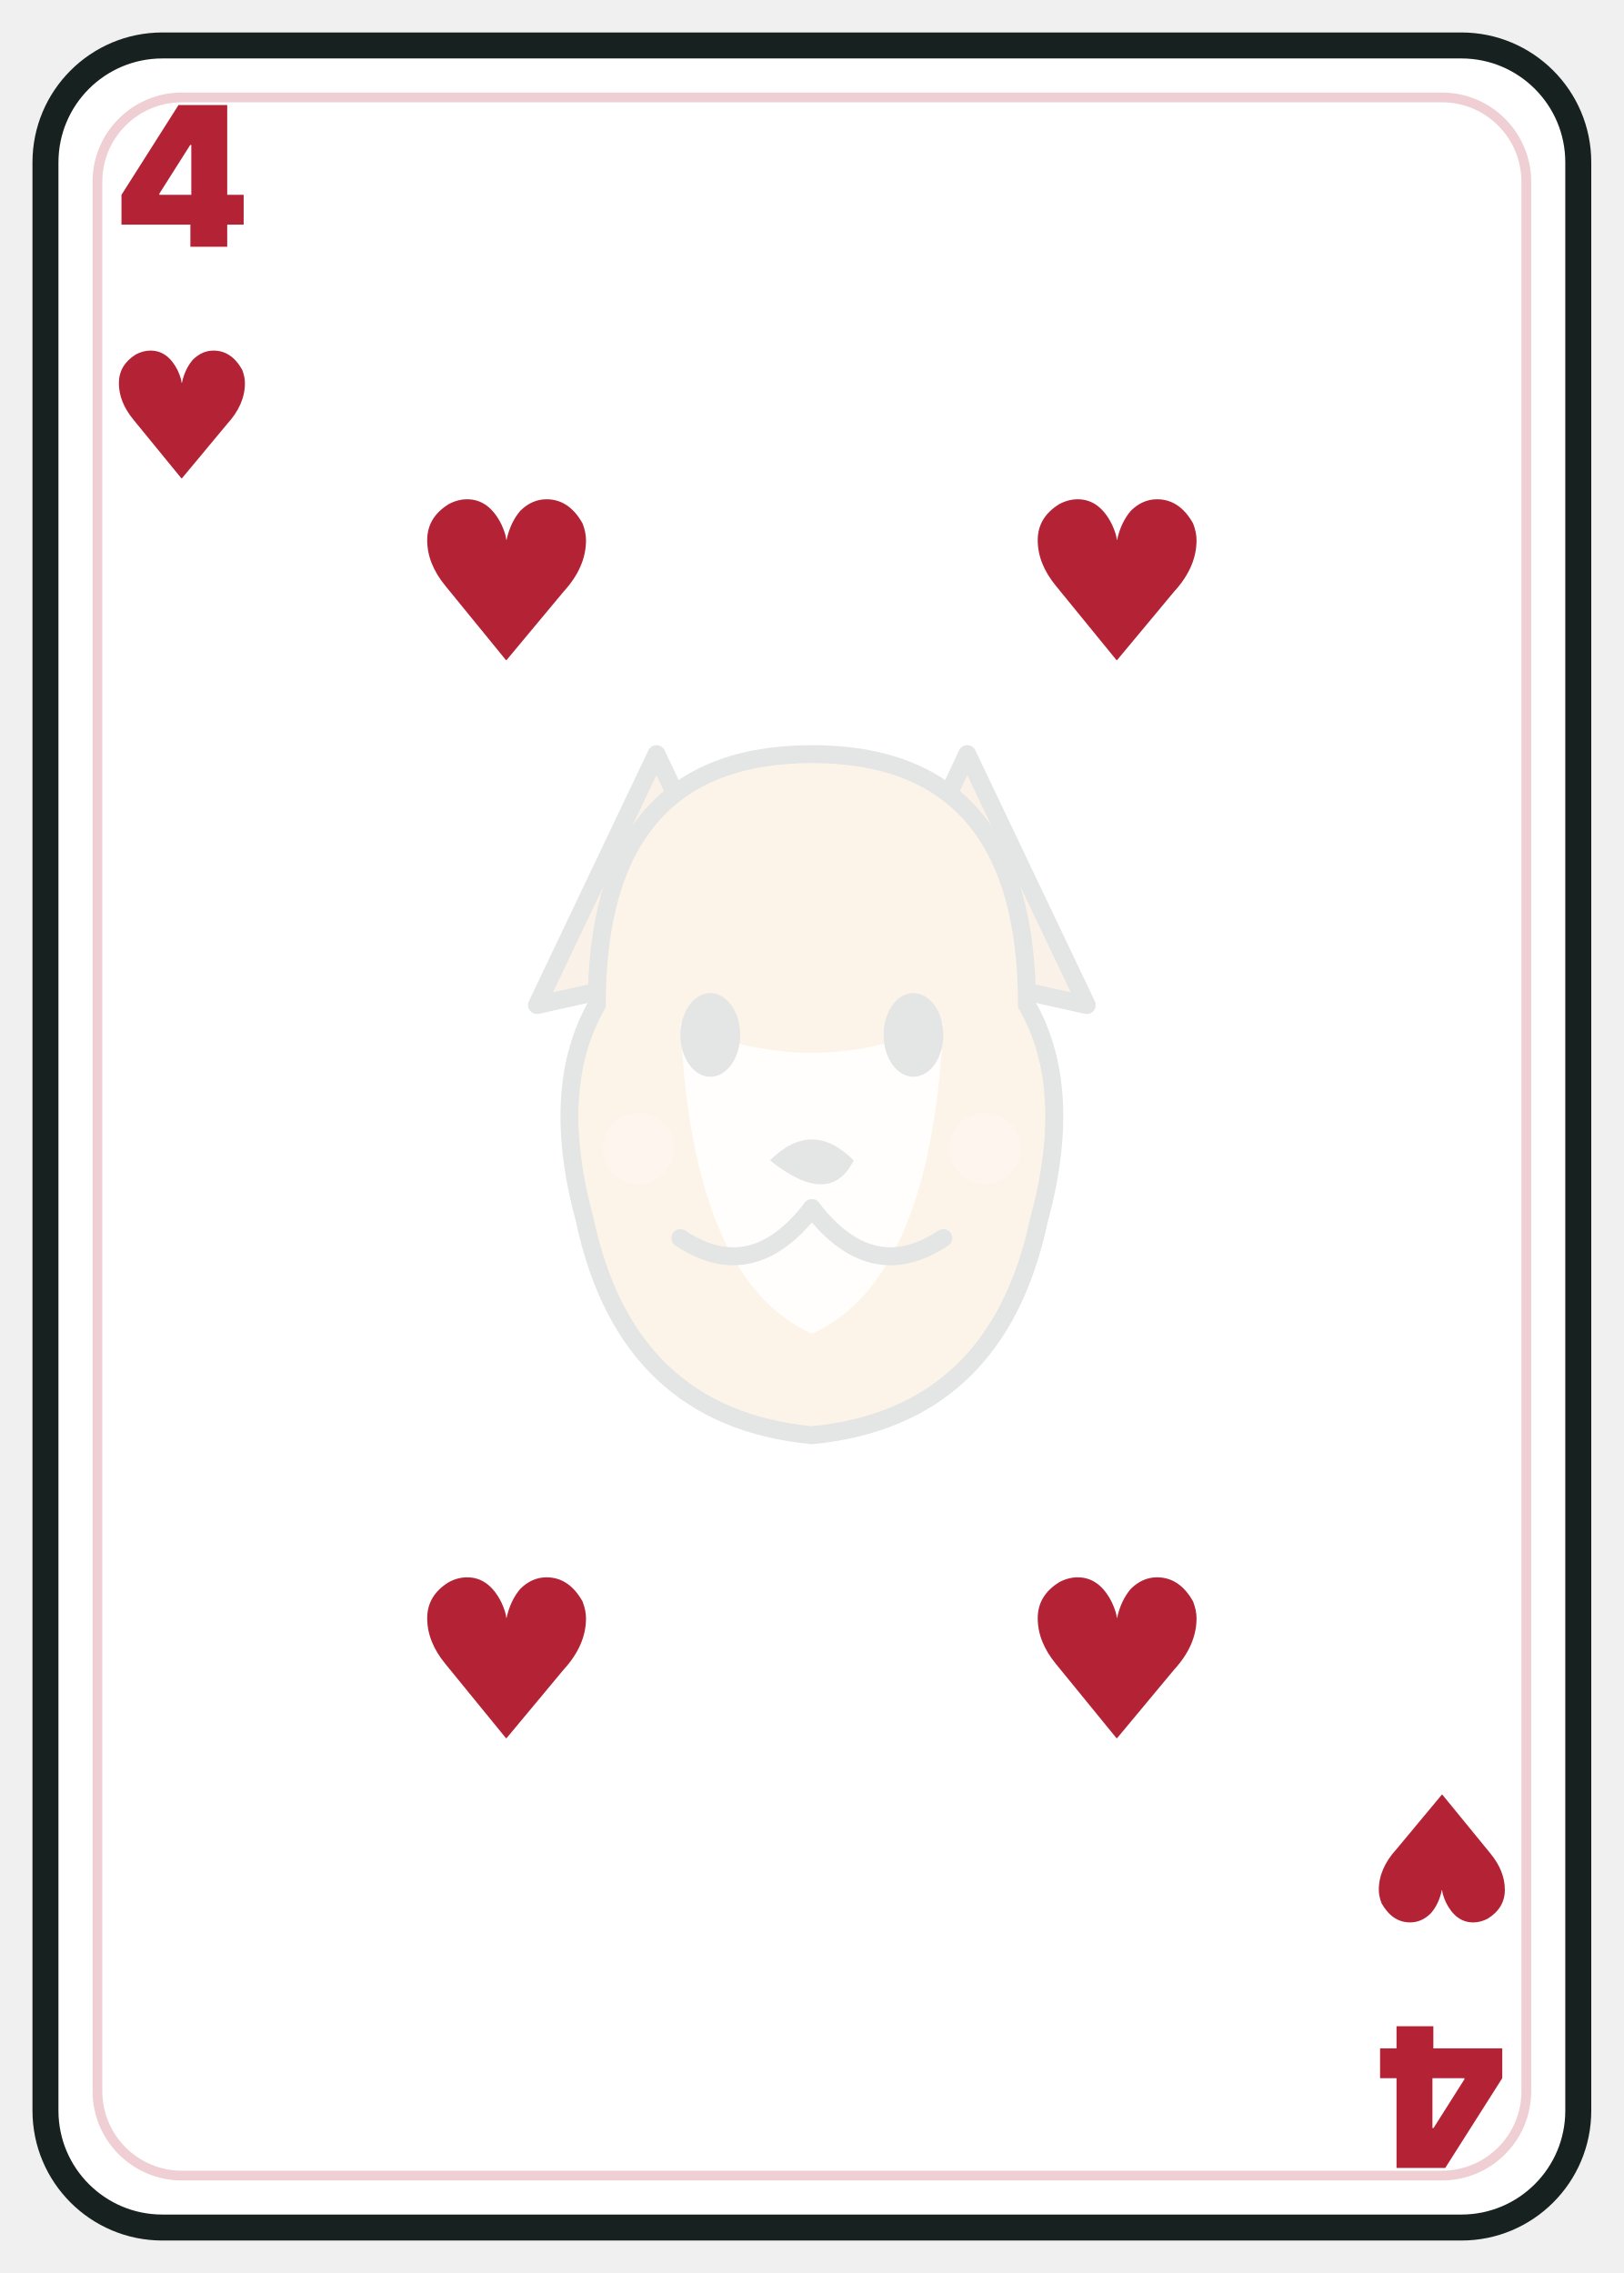
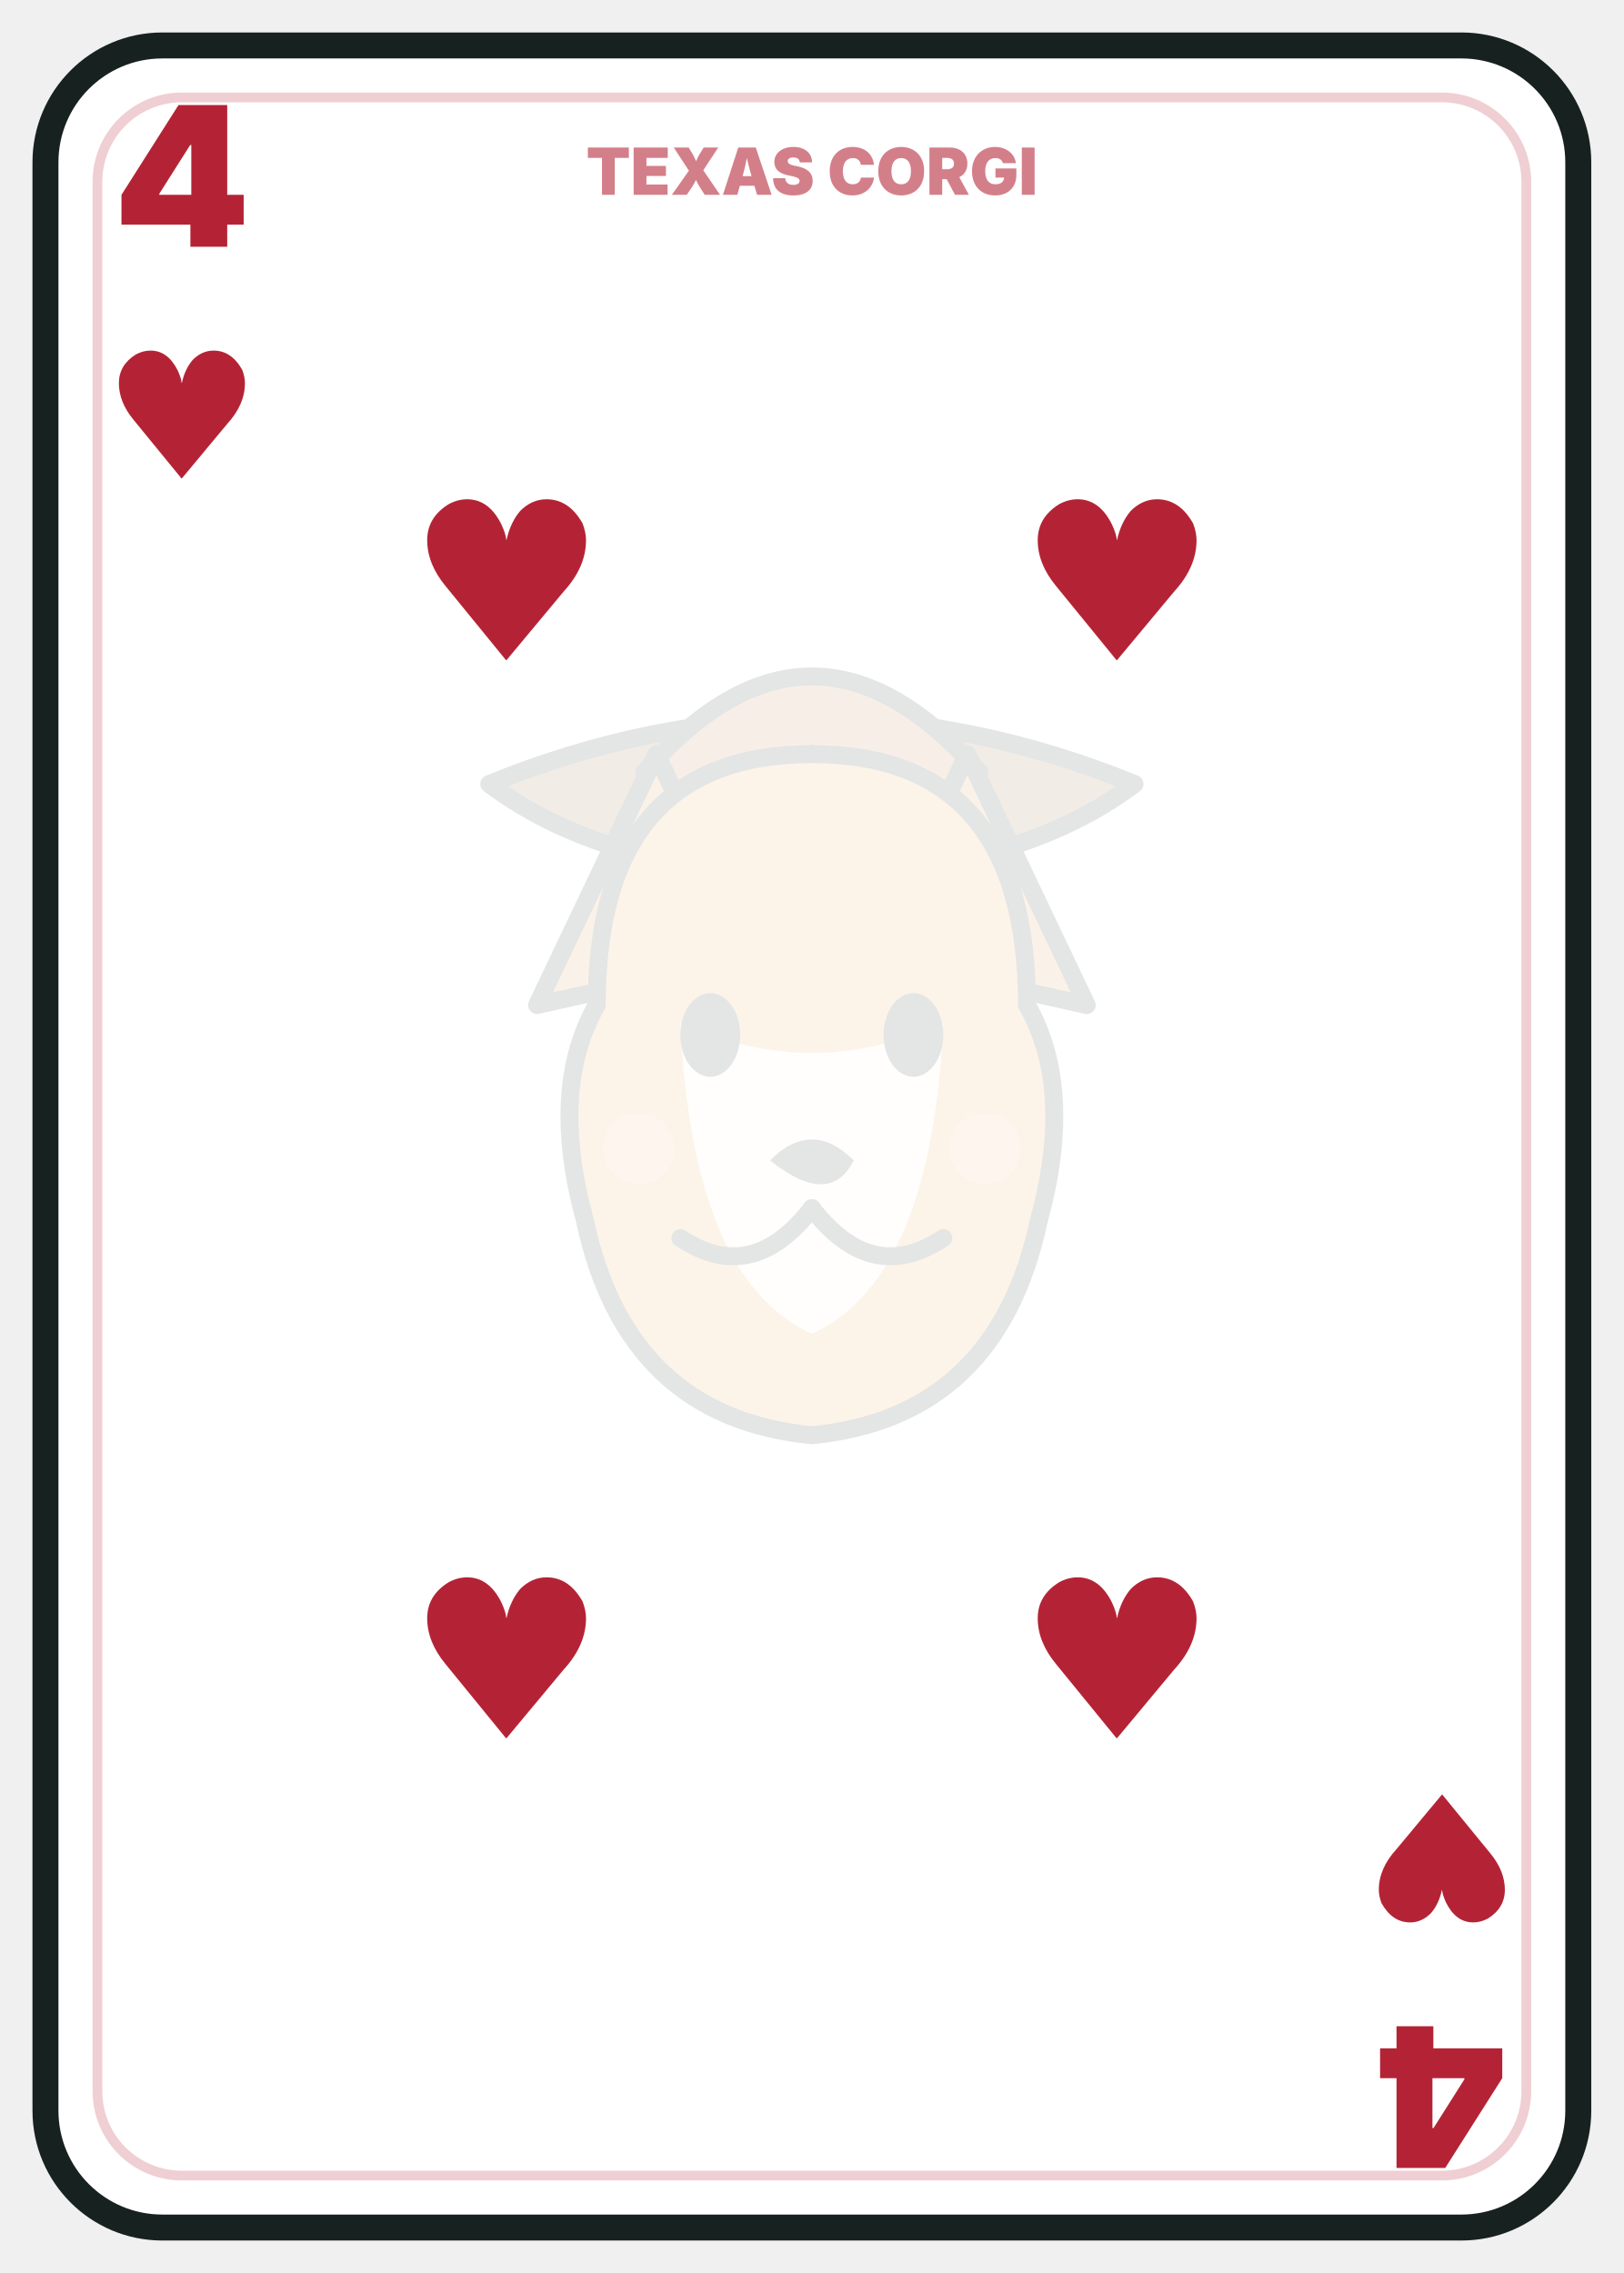
<svg xmlns="http://www.w3.org/2000/svg" width="250" height="350" viewBox="0 0 250 350" role="img" aria-labelledby="title desc">
  <rect x="7" y="7" width="236" height="336" rx="18" fill="#ffffff" stroke="#17211f" stroke-width="4" />
  <rect x="15" y="15" width="220" height="320" rx="13" fill="none" stroke="#b42335" stroke-width="1.5" opacity=".22" />
+   <text x="125" y="30" text-anchor="middle" font-family="Inter, Arial, sans-serif" font-size="10" font-weight="900" fill="#b42335" opacity=".58">TEXAS CORGI</text>
  <g>
    <text x="28" y="38" text-anchor="middle" font-family="Inter, Arial, sans-serif" font-size="30" font-weight="900" fill="#b42335">4</text>
    <text x="28" y="66" text-anchor="middle" dominant-baseline="middle" font-family="Georgia, serif" font-size="27" font-weight="900" fill="#b42335" opacity="1">♥</text>
  </g>
  <g transform="rotate(180 125 175)">
    <text x="28" y="38" text-anchor="middle" font-family="Inter, Arial, sans-serif" font-size="30" font-weight="900" fill="#b42335">4</text>
    <text x="28" y="66" text-anchor="middle" dominant-baseline="middle" font-family="Georgia, serif" font-size="27" font-weight="900" fill="#b42335" opacity="1">♥</text>
  </g>
  <g opacity=".12">
    <g transform="translate(125 175) scale(0.92)">
+       <path d="M -54 -59 q 54 -22 108 0 q -20 15 -54 15 t -54 -15z" fill="#8b5a2b" stroke="#17211f" stroke-width="3" stroke-linejoin="round" />
+       <path d="M -28 -61 q 28 -32 56 0 l -7 20 h -42z" fill="#b97835" stroke="#17211f" stroke-width="3" stroke-linejoin="round" />
+       <polygon points="4.286263797015736e-16,-65 1.728,-60.379 6.657,-60.163 2.796,-57.091 4.114,-52.337 1.8002307947466092e-16,-55.06 -4.114,-52.337 -2.796,-57.091 -6.657,-60.163 -1.728,-60.379" fill="#fff6e8" stroke="#17211f" stroke-width="1.2" stroke-linejoin="round" />
      <path d="M -46 -22 L -26 -64 L -10 -30 Z" fill="#d89038" stroke="#17211f" stroke-width="3" stroke-linejoin="round" />
      <path d="M 46 -22 L 26 -64 L 10 -30 Z" fill="#d89038" stroke="#17211f" stroke-width="3" stroke-linejoin="round" />
      <path d="M -36 -22 q 0 -42 36 -42 t 36 42 q 8 14 2 36 q -7 33 -38 36 q -31 -3 -38 -36 q -6 -22 2 -36z" fill="#e3a146" stroke="#17211f" stroke-width="3" />
      <path d="M -22 -19 q 22 10 44 0 q -2 43 -22 52 q -20 -9 -22 -52z" fill="#fff6e8" />
      <ellipse cx="-17" cy="-17" rx="5" ry="7" fill="#17211f" />
      <ellipse cx="17" cy="-17" rx="5" ry="7" fill="#17211f" />
      <path d="M -7 4 q 7 -7 14 0 q -4 8 -14 0z" fill="#17211f" />
      <path d="M 0 12 q -10 13 -22 5" fill="none" stroke="#17211f" stroke-width="3" stroke-linecap="round" />
      <path d="M 0 12 q 10 13 22 5" fill="none" stroke="#17211f" stroke-width="3" stroke-linecap="round" />
      <path d="M 117.64 203.52 q 7.36 12.88 14.72 0" fill="#e86f7a" stroke="#17211f" stroke-width="1.84" stroke-linecap="round" />
      <circle cx="-29" cy="2" r="6" fill="#f3b283" opacity=".72" />
      <circle cx="29" cy="2" r="6" fill="#f3b283" opacity=".72" />
    </g>
  </g>
  <text x="78" y="92" text-anchor="middle" dominant-baseline="middle" font-family="Georgia, serif" font-size="34" font-weight="900" fill="#b42335" opacity="1">♥</text>
  <text x="172" y="92" text-anchor="middle" dominant-baseline="middle" font-family="Georgia, serif" font-size="34" font-weight="900" fill="#b42335" opacity="1">♥</text>
  <text x="78" y="258" text-anchor="middle" dominant-baseline="middle" font-family="Georgia, serif" font-size="34" font-weight="900" fill="#b42335" opacity="1">♥</text>
  <text x="172" y="258" text-anchor="middle" dominant-baseline="middle" font-family="Georgia, serif" font-size="34" font-weight="900" fill="#b42335" opacity="1">♥</text>
</svg>
